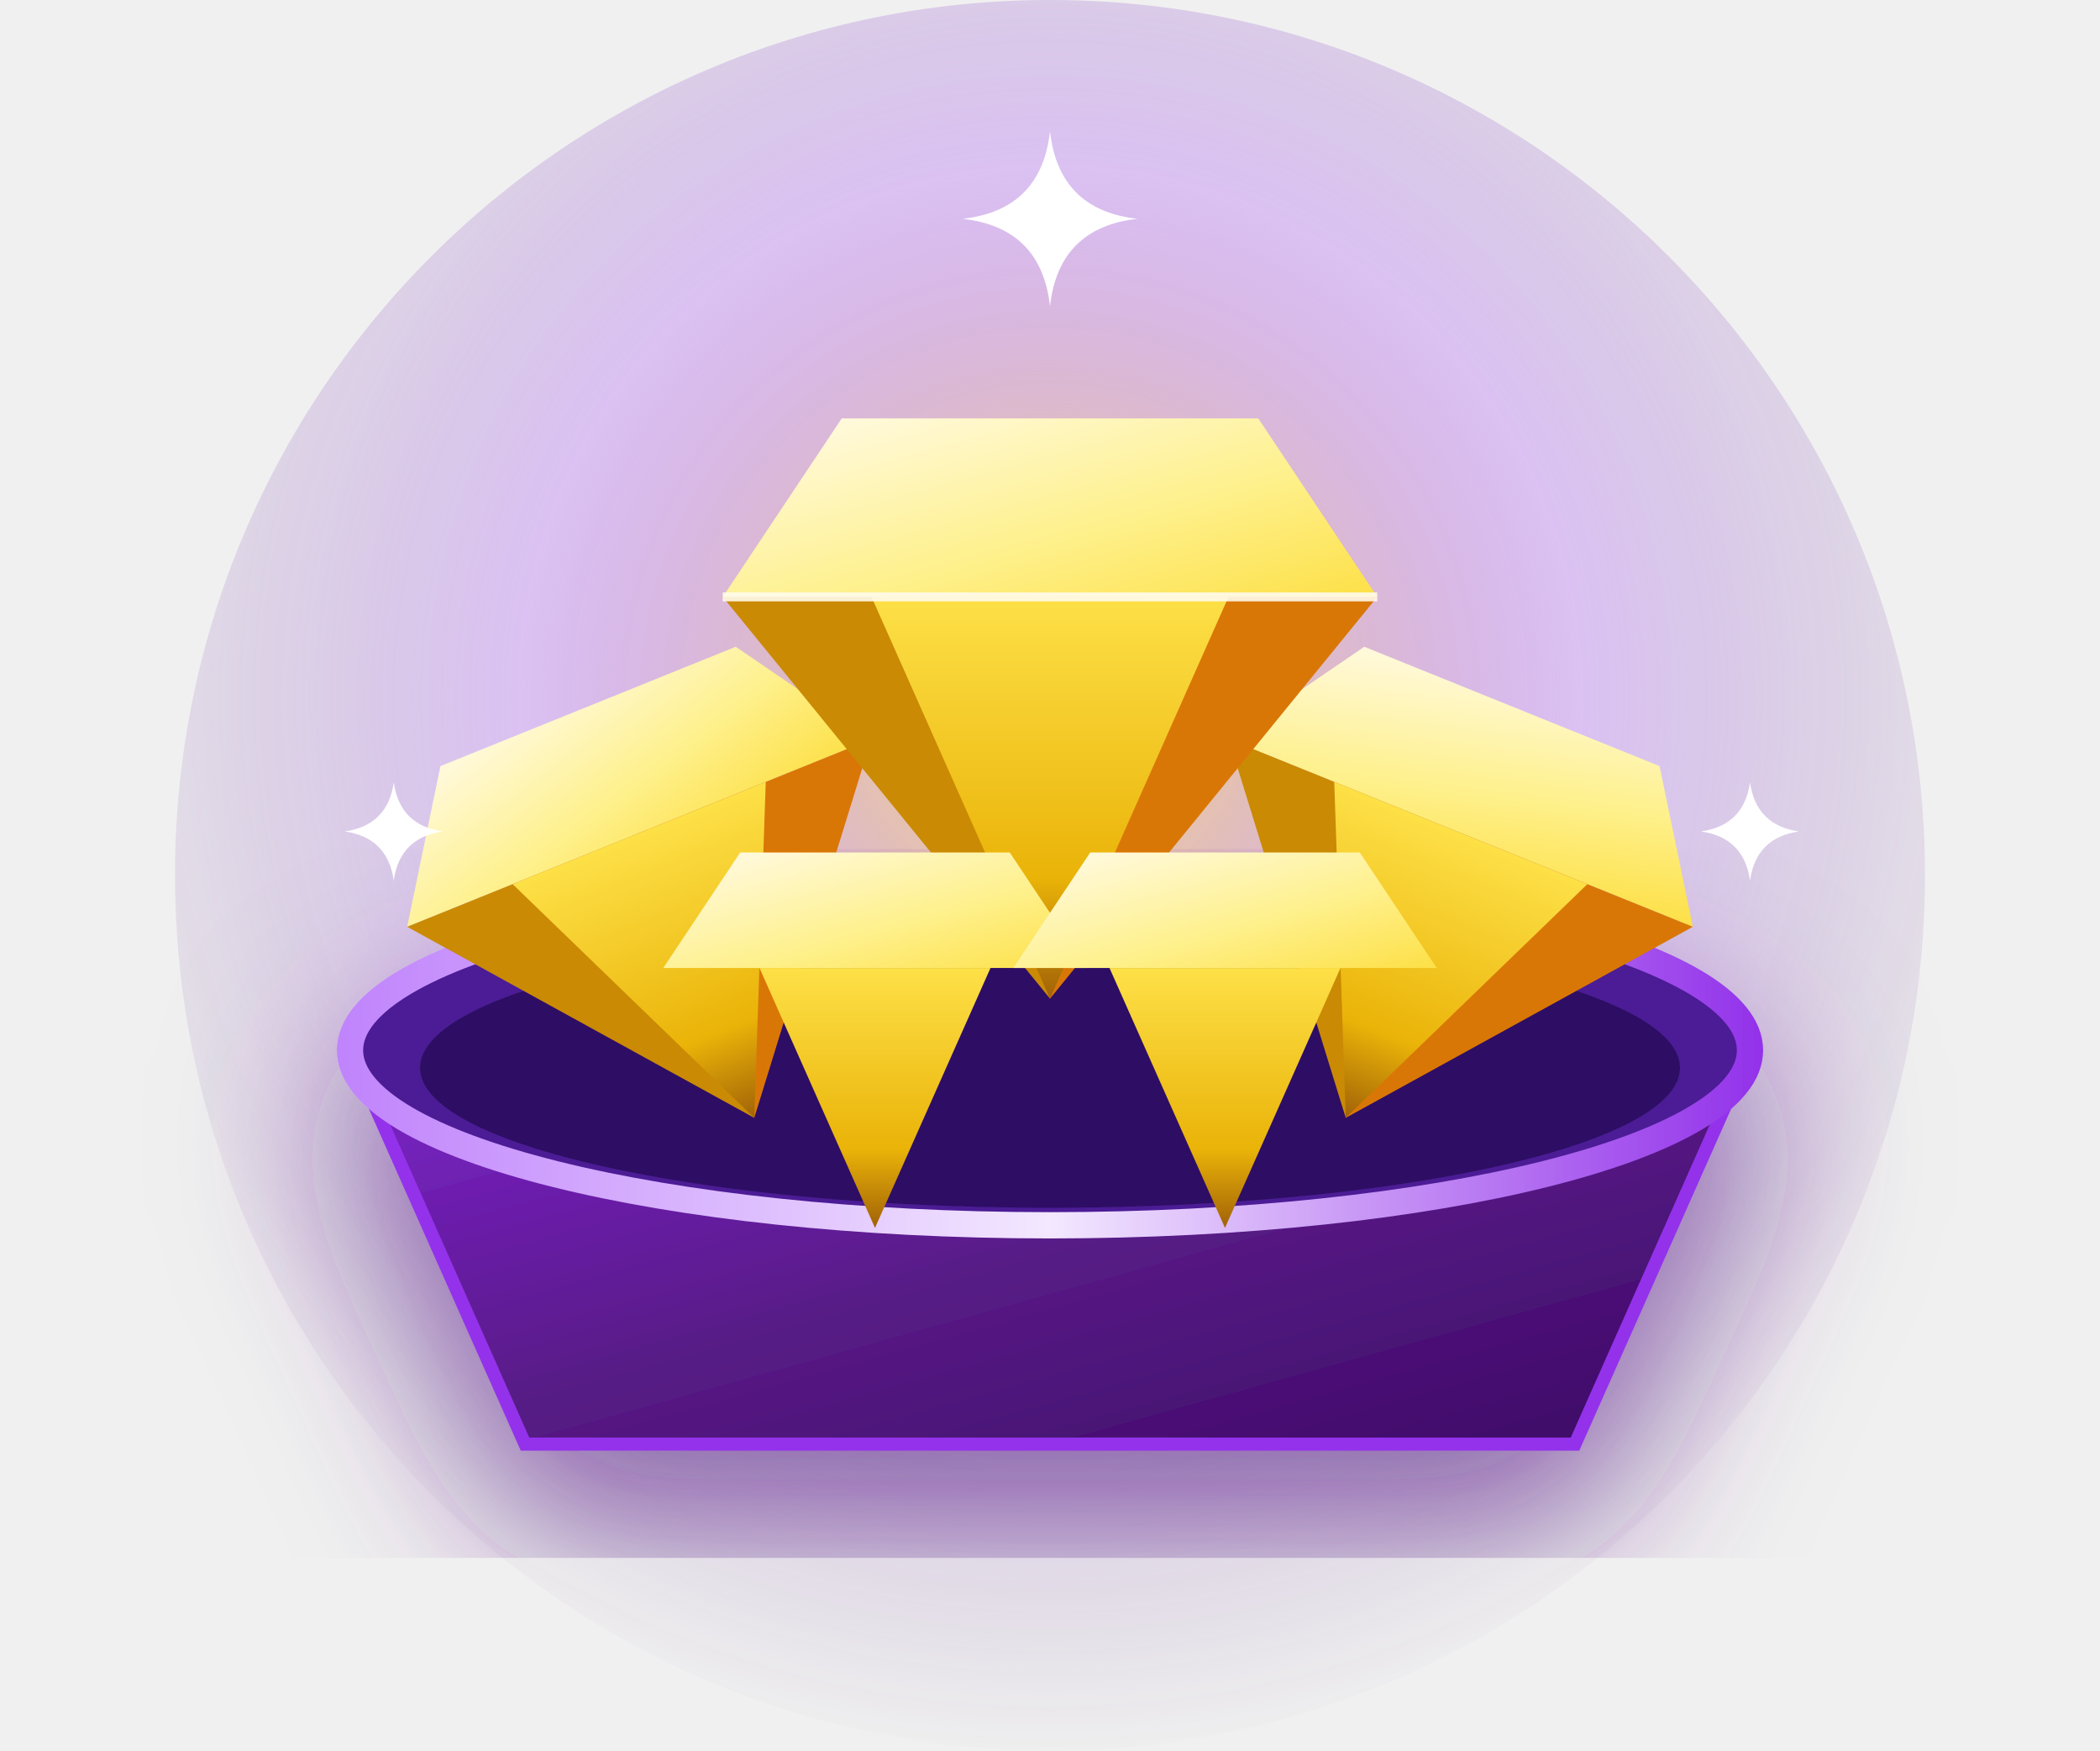
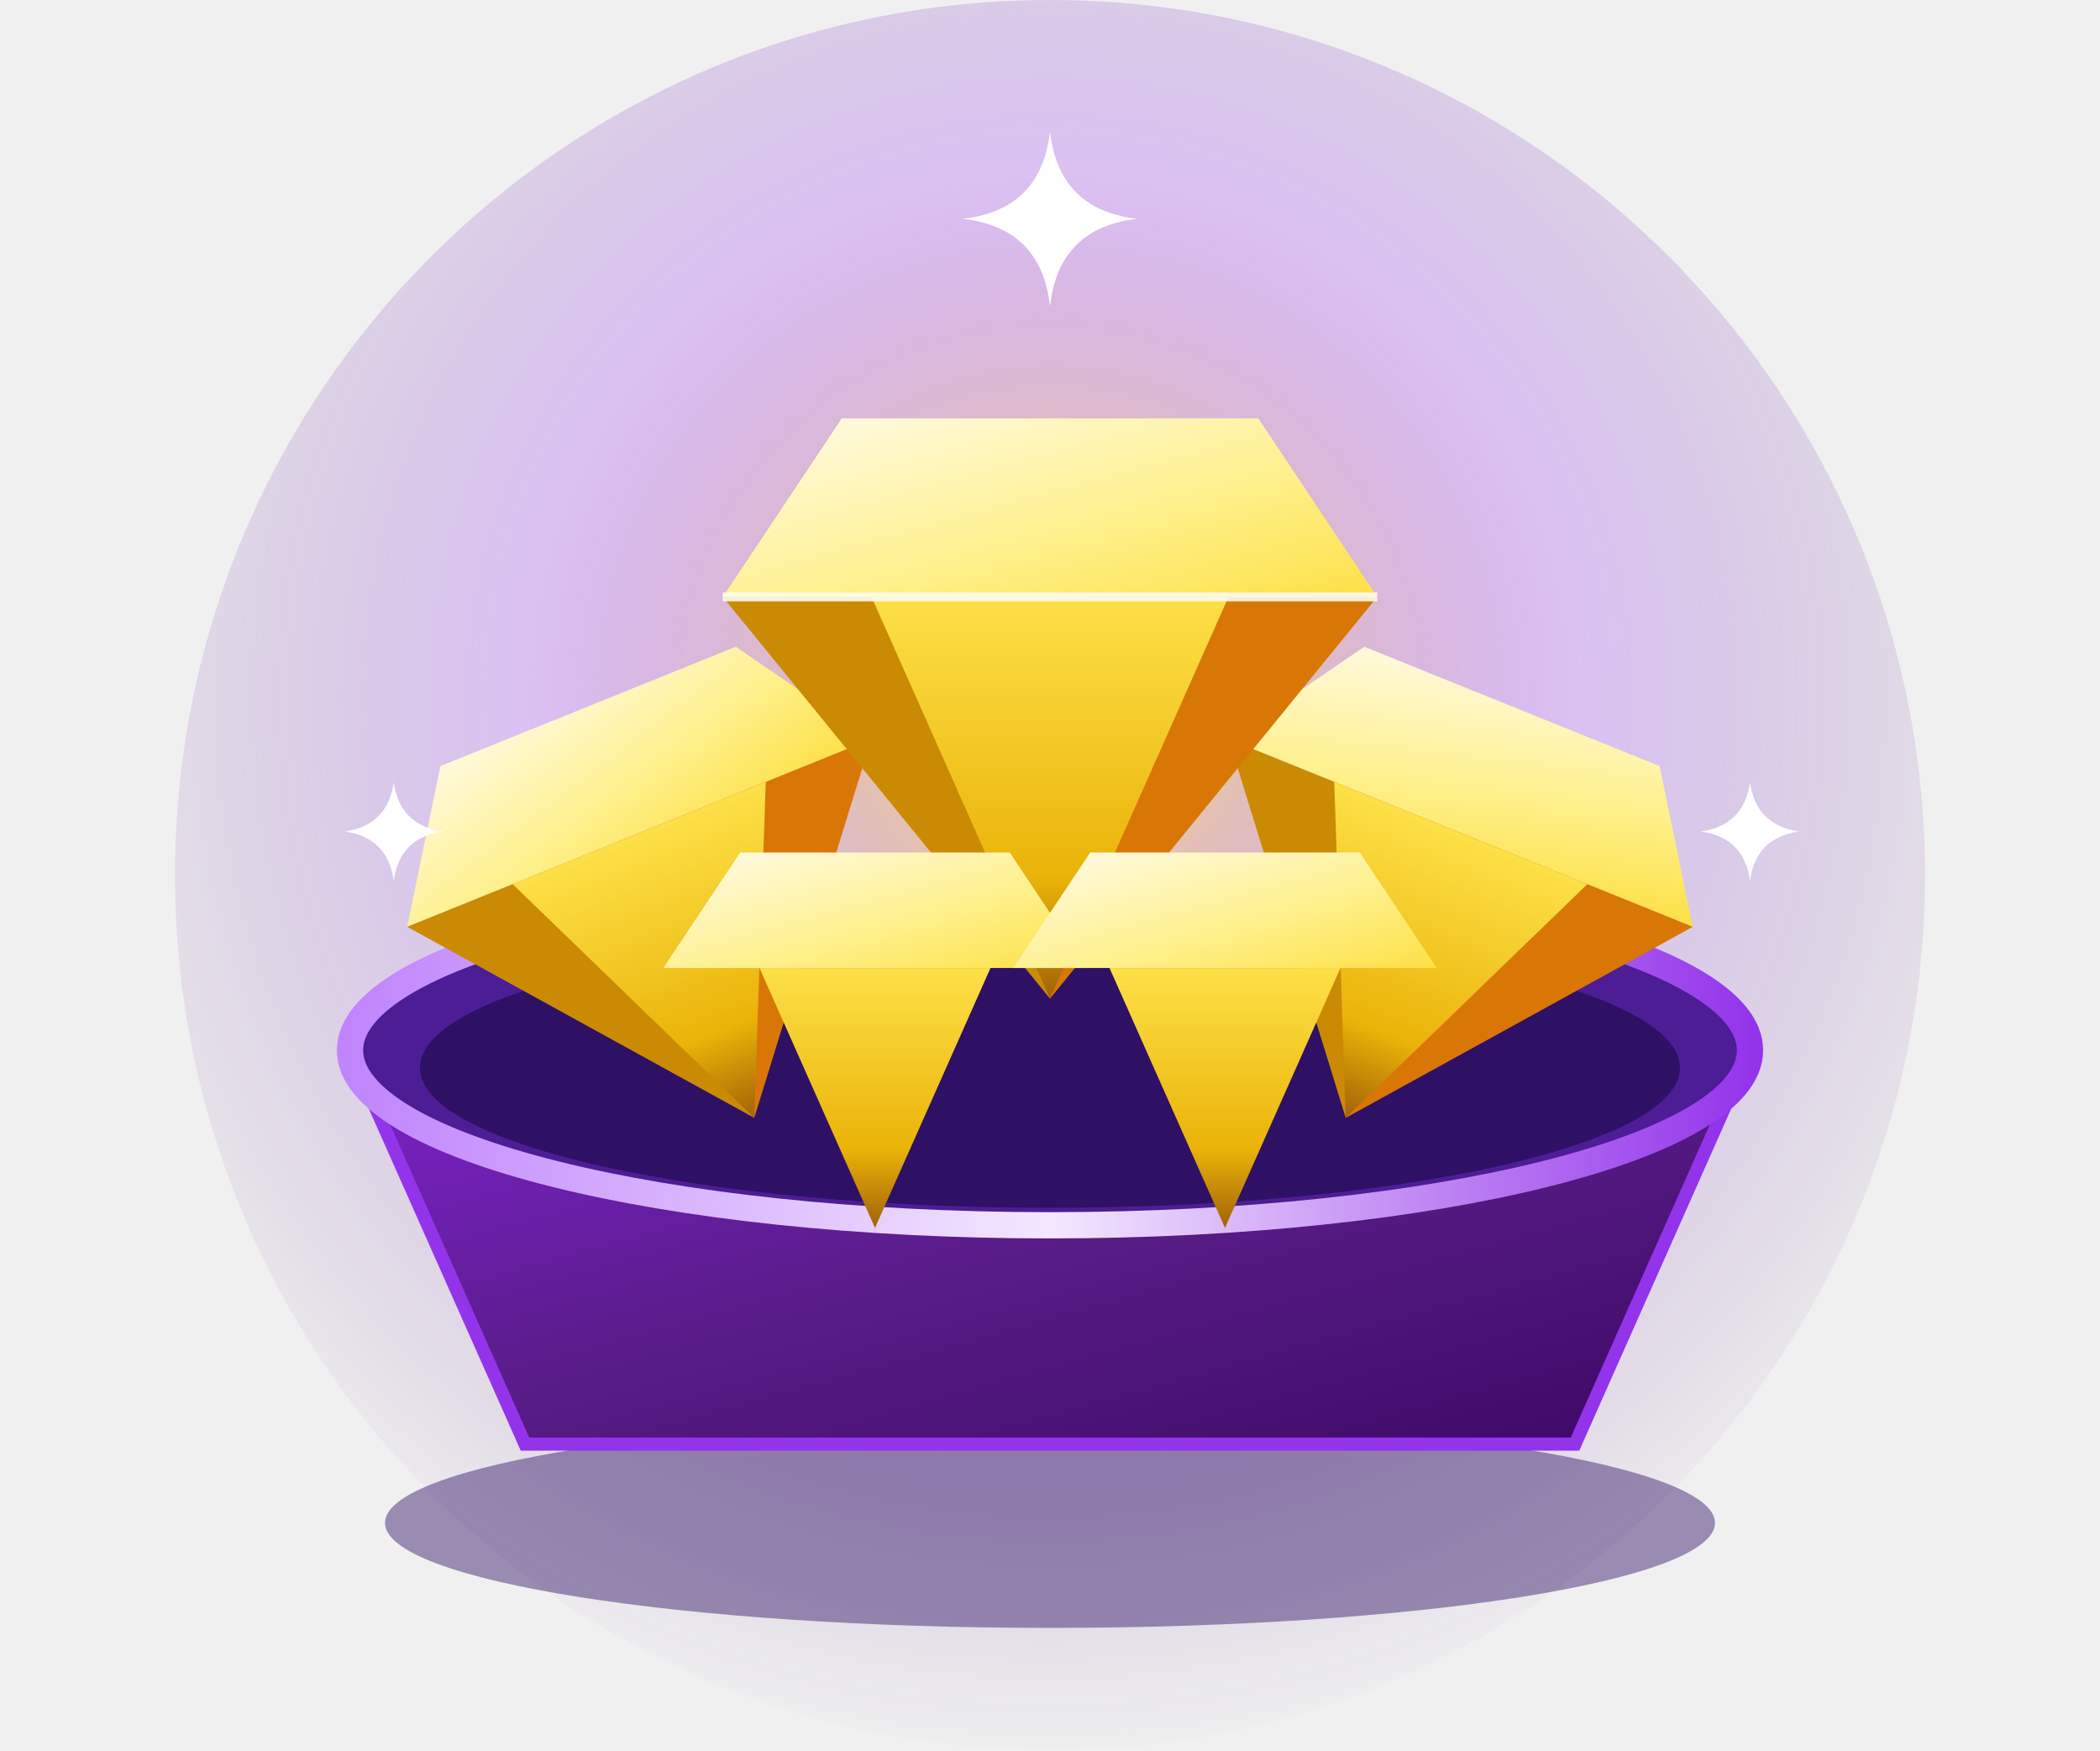
<svg xmlns="http://www.w3.org/2000/svg" viewBox="0 0 240 200" width="100%" height="100%">
  <defs>
    <radialGradient id="glow5" cx="50%" cy="40%" r="60%">
      <stop offset="0%" stop-color="#ffe066" stop-opacity="0.95" />
      <stop offset="50%" stop-color="#a855f7" stop-opacity="0.3" />
      <stop offset="100%" stop-color="#3b0764" stop-opacity="0" />
    </radialGradient>
    <linearGradient id="gTop5" x1="0%" y1="0%" x2="100%" y2="100%">
      <stop offset="0%" stop-color="#fffbeb" />
      <stop offset="60%" stop-color="#fef08a" />
      <stop offset="100%" stop-color="#fde047" />
    </linearGradient>
    <linearGradient id="gCent5" x1="0%" y1="0%" x2="0%" y2="100%">
      <stop offset="0%" stop-color="#fde047" />
      <stop offset="70%" stop-color="#eab308" />
      <stop offset="100%" stop-color="#a16207" />
    </linearGradient>
    <linearGradient id="trayGradient" x1="0%" y1="0%" x2="100%" y2="100%">
      <stop offset="0%" stop-color="#7e22ce" />
      <stop offset="50%" stop-color="#581c87" />
      <stop offset="100%" stop-color="#3b0764" />
    </linearGradient>
    <linearGradient id="trayRim" x1="0%" y1="0%" x2="100%" y2="0%">
      <stop offset="0%" stop-color="#c084fc" />
      <stop offset="50%" stop-color="#f3e8ff" />
      <stop offset="100%" stop-color="#9333ea" />
    </linearGradient>
-     <filter id="drop5" x="-20%" y="-20%" width="140%" height="140%">
-       <feDropShadow dx="0" dy="10" stdDeviation="10" flood-color="#581c87" flood-opacity="0.6" />
-     </filter>
  </defs>
  <circle cx="120" cy="100" r="100" fill="url(#glow5)" />
-   <g filter="url(#drop5)">
+   <ellipse cx="120" cy="174" rx="76" ry="12" fill="#2e1065" opacity="0.45" />
+   <g>
    <path d="M40,120 L200,120 L180,165 L60,165 Z" fill="url(#trayGradient)" stroke="#9333ea" stroke-width="1.5" />
    <ellipse cx="120" cy="120" rx="80" ry="20" fill="#4c1d95" stroke="url(#trayRim)" stroke-width="3" />
    <ellipse cx="120" cy="122" rx="72" ry="16" fill="#2e1065" />
  </g>
  <g transform="translate(75, 100) rotate(-22) scale(0.65) translate(-80, -80)">
    <polygon points="52,48 108,48 124,72 36,72" fill="url(#gTop5)" />
    <polygon points="36,72 80,72 80,126" fill="#ca8a04" />
    <polygon points="124,72 80,72 80,126" fill="#d97706" />
    <polygon points="56,72 104,72 80,126" fill="url(#gCent5)" />
  </g>
  <g transform="translate(165, 100) rotate(22) scale(0.65) translate(-80, -80)">
    <polygon points="52,48 108,48 124,72 36,72" fill="url(#gTop5)" />
    <polygon points="36,72 80,72 80,126" fill="#ca8a04" />
    <polygon points="124,72 80,72 80,126" fill="#d97706" />
    <polygon points="56,72 104,72 80,126" fill="url(#gCent5)" />
  </g>
  <g transform="translate(120, 75) scale(0.85) translate(-80, -80)">
    <polygon points="52,48 108,48 124,72 36,72" fill="url(#gTop5)" />
    <polygon points="36,72 80,72 80,126" fill="#ca8a04" />
    <polygon points="124,72 80,72 80,126" fill="#d97706" />
    <polygon points="56,72 104,72 80,126" fill="url(#gCent5)" />
    <line x1="36" y1="72" x2="124" y2="72" stroke="#fffbeb" stroke-width="1.2" opacity="0.9" />
  </g>
  <g transform="translate(100, 115) scale(0.55) translate(-80, -80)">
    <polygon points="52,48 108,48 124,72 36,72" fill="url(#gTop5)" />
    <polygon points="56,72 104,72 80,126" fill="url(#gCent5)" />
  </g>
  <g transform="translate(140, 115) scale(0.55) translate(-80, -80)">
    <polygon points="52,48 108,48 124,72 36,72" fill="url(#gTop5)" />
    <polygon points="56,72 104,72 80,126" fill="url(#gCent5)" />
  </g>
  <g transform="translate(120, 25)">
    <path d="M0,-10 Q1,-1 10,0 Q1,1 0,10 Q-1,1 -10,0 Q-1,-1 0,-10 Z" fill="#ffffff" />
  </g>
  <g transform="translate(200, 95) scale(0.7)">
    <path d="M0,-8 Q1,-1 8,0 Q1,1 0,8 Q-1,1 -8,0 Q-1,-1 0,-8 Z" fill="#ffffff" />
  </g>
  <g transform="translate(45, 95) scale(0.7)">
    <path d="M0,-8 Q1,-1 8,0 Q1,1 0,8 Q-1,1 -8,0 Q-1,-1 0,-8 Z" fill="#ffffff" />
  </g>
</svg>
